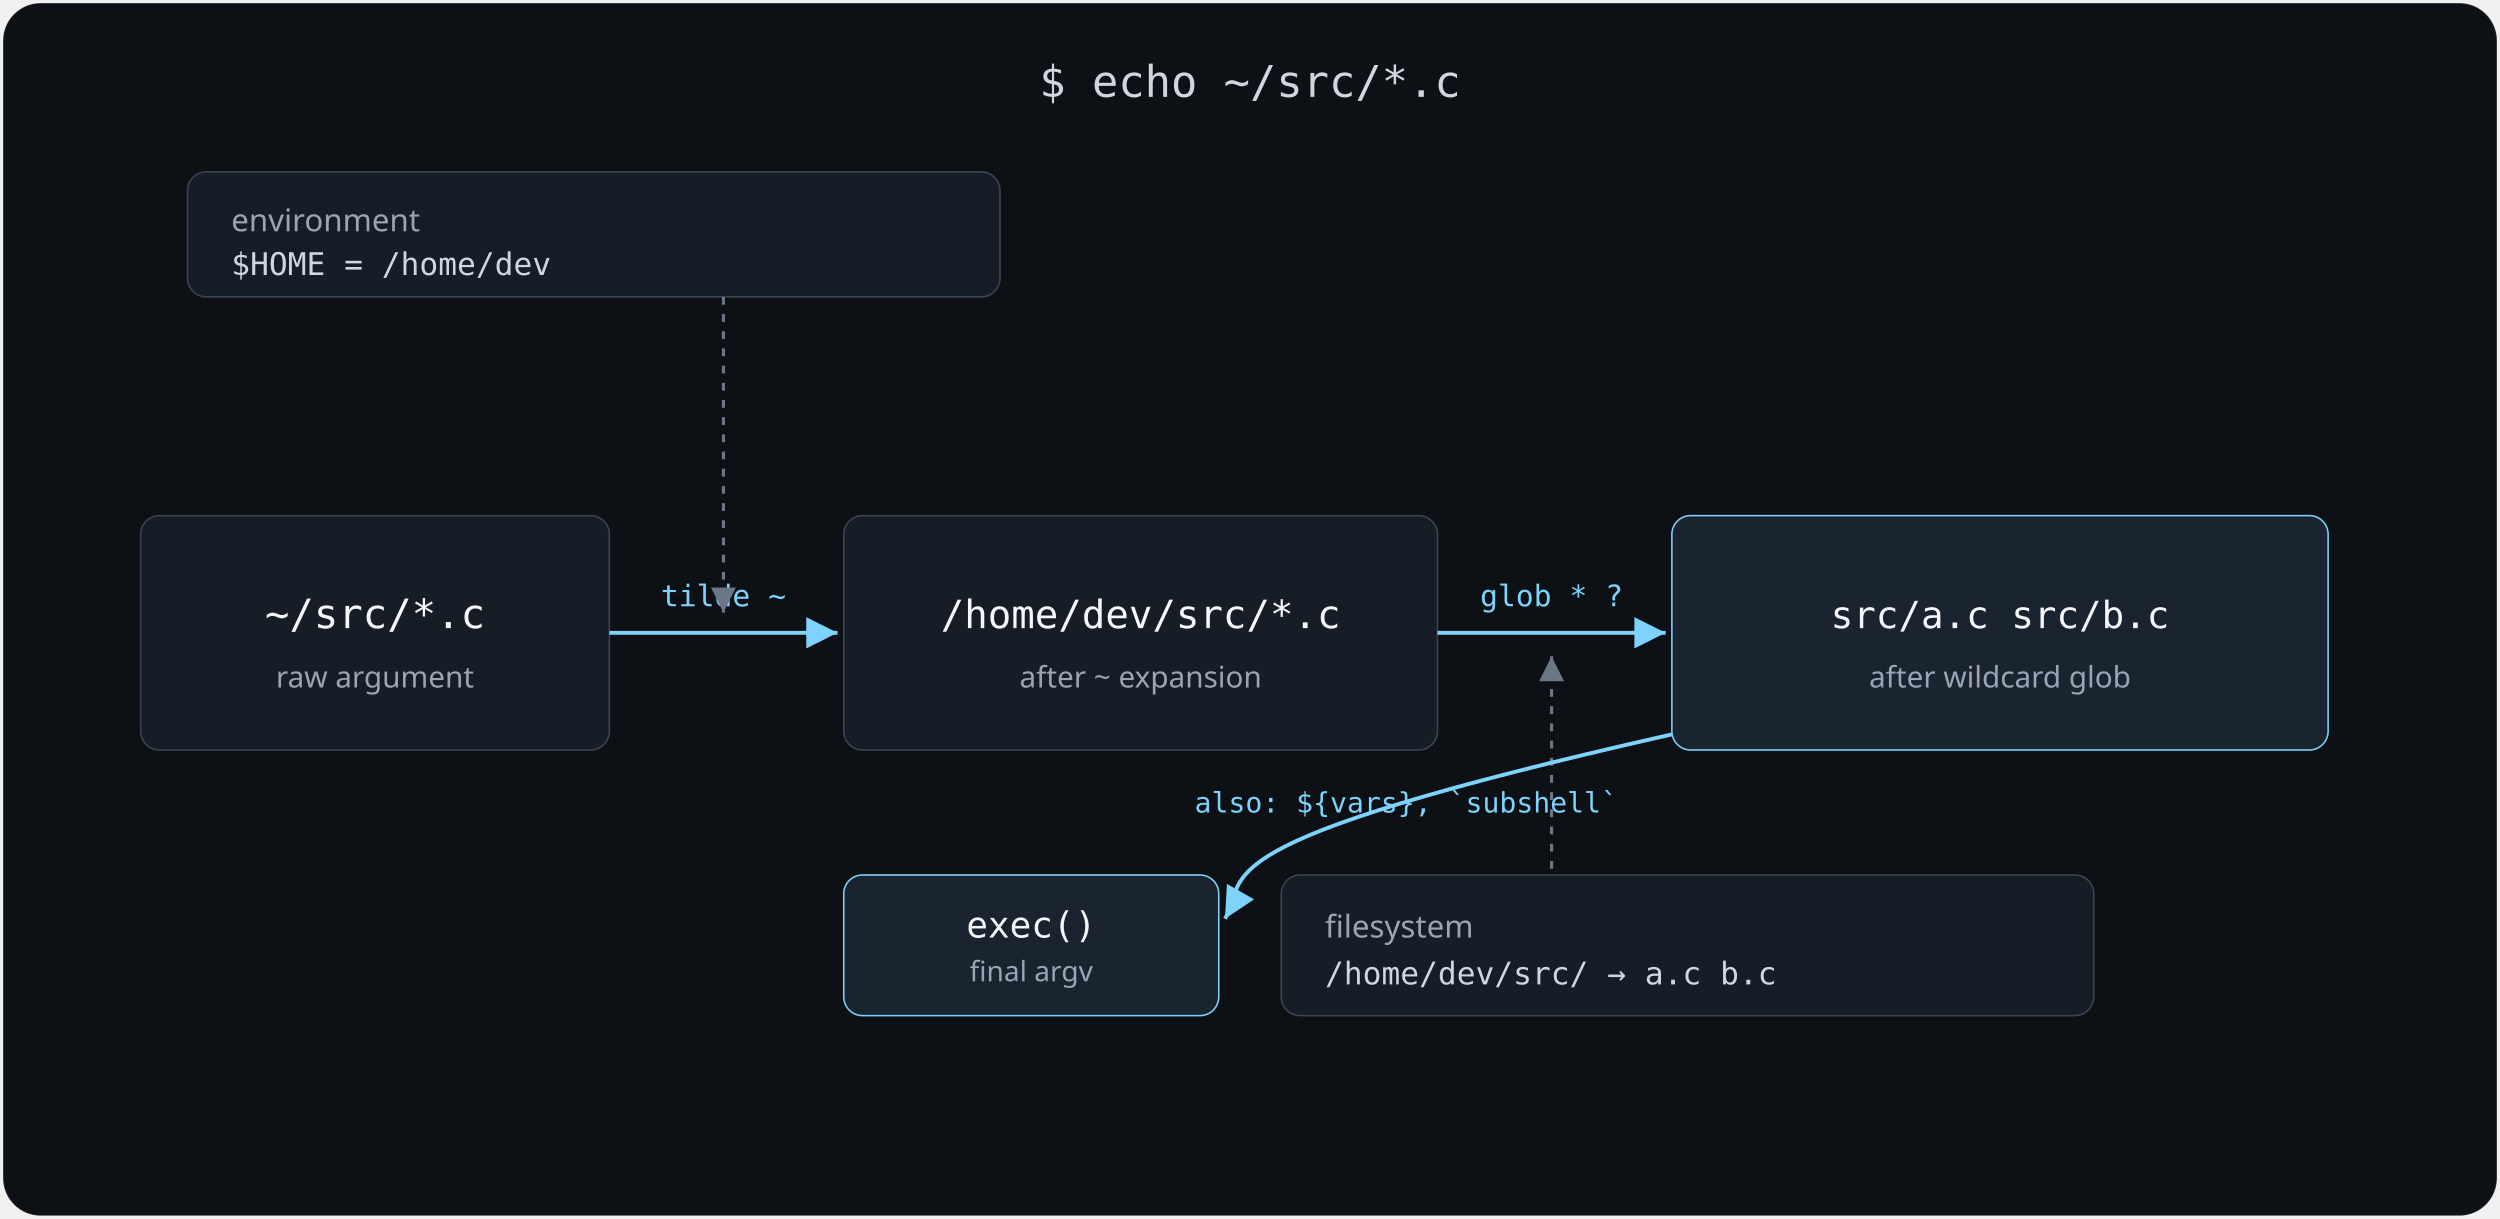
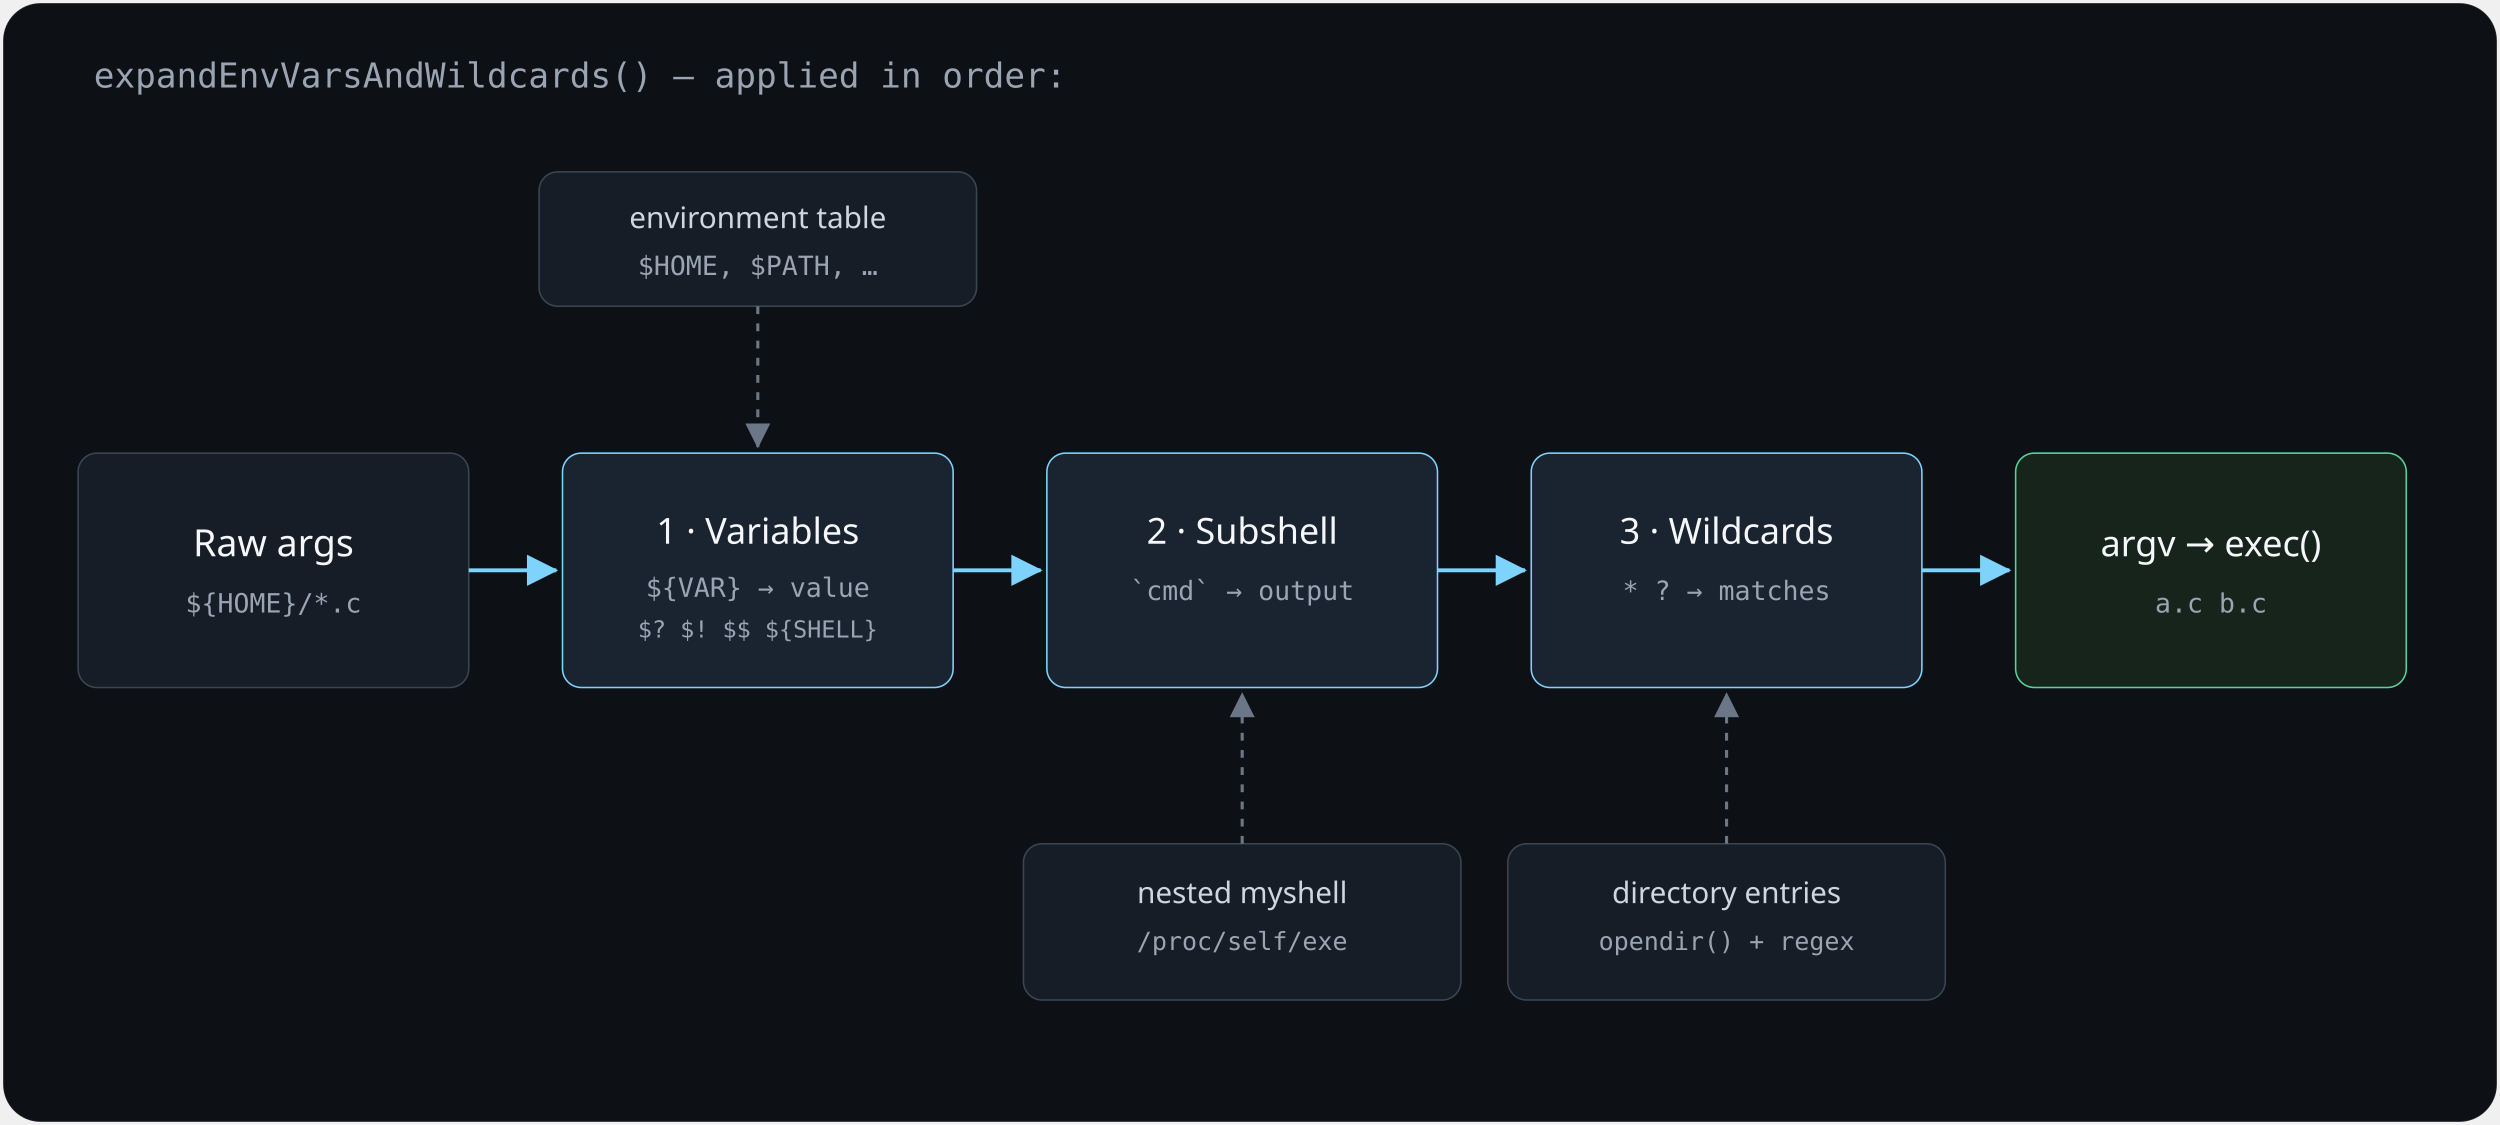
- <svg xmlns="http://www.w3.org/2000/svg" viewBox="0 0 1600 780" font-family="ui-sans-serif, system-ui, sans-serif">
+ <svg xmlns="http://www.w3.org/2000/svg" viewBox="0 0 1600 720" font-family="ui-sans-serif, system-ui, sans-serif">
  <defs>
-     <marker id="e_ah" markerWidth="12" markerHeight="12" refX="8" refY="4" orient="auto">
+     <marker id="e_ah" markerWidth="11" markerHeight="11" refX="7.5" refY="4" orient="auto">
      <path d="M0,0 L8,4 L0,8 Z" fill="#7dd3fc" />
    </marker>
-     <marker id="e_ahm" markerWidth="12" markerHeight="12" refX="8" refY="4" orient="auto">
+     <marker id="e_ahm" markerWidth="11" markerHeight="11" refX="7.5" refY="4" orient="auto">
      <path d="M0,0 L8,4 L0,8 Z" fill="#6b7686" />
    </marker>
  </defs>
-   <rect x="2" y="2" width="1596" height="776" rx="24" fill="#0d1014" stroke="#ffffff" stroke-opacity="0.08" />
-   <text x="800" y="62" text-anchor="middle" font-size="28" fill="#cfd6e0" font-family="ui-monospace, Menlo, monospace">$ echo ~/src/*.c</text>
-   <rect x="120" y="110" width="520" height="80" rx="12" fill="#161d26" stroke="#3a4554" />
-   <text x="148" y="148" font-size="20" fill="#9aa4b2">environment</text>
-   <text x="148" y="176" font-size="20" fill="#cfd6e0" font-family="ui-monospace, Menlo, monospace">$HOME = /home/dev</text>
-   <rect x="820" y="560" width="520" height="90" rx="12" fill="#161d26" stroke="#3a4554" />
-   <text x="848" y="600" font-size="20" fill="#9aa4b2">filesystem</text>
-   <text x="848" y="630" font-size="20" fill="#cfd6e0" font-family="ui-monospace, Menlo, monospace">/home/dev/src/ → a.c b.c</text>
-   <rect x="90" y="330" width="300" height="150" rx="12" fill="#161d26" stroke="#3a4554" />
-   <text x="240" y="402" text-anchor="middle" font-size="26" fill="#f5f7fa" font-family="ui-monospace, Menlo, monospace">~/src/*.c</text>
-   <text x="240" y="440" text-anchor="middle" font-size="19" fill="#9aa4b2">raw argument</text>
-   <rect x="540" y="330" width="380" height="150" rx="12" fill="#161d26" stroke="#3a4554" />
-   <text x="730" y="402" text-anchor="middle" font-size="25" fill="#f5f7fa" font-family="ui-monospace, Menlo, monospace">/home/dev/src/*.c</text>
-   <text x="730" y="440" text-anchor="middle" font-size="19" fill="#9aa4b2">after ~ expansion</text>
-   <rect x="1070" y="330" width="420" height="150" rx="12" fill="#1a2330" stroke="#7dd3fc" />
-   <text x="1280" y="402" text-anchor="middle" font-size="24" fill="#f5f7fa" font-family="ui-monospace, Menlo, monospace">src/a.c  src/b.c</text>
-   <text x="1280" y="440" text-anchor="middle" font-size="19" fill="#9aa4b2">after wildcard glob</text>
-   <line x1="390" y1="405" x2="536" y2="405" stroke="#7dd3fc" stroke-width="2.5" marker-end="url(#e_ah)" />
-   <text x="463" y="388" text-anchor="middle" font-size="19" fill="#7dd3fc" font-family="ui-monospace, Menlo, monospace">tilde ~</text>
-   <line x1="920" y1="405" x2="1066" y2="405" stroke="#7dd3fc" stroke-width="2.5" marker-end="url(#e_ah)" />
-   <text x="993" y="388" text-anchor="middle" font-size="19" fill="#7dd3fc" font-family="ui-monospace, Menlo, monospace">glob * ?</text>
-   <line x1="463" y1="190" x2="463" y2="392" stroke="#6b7686" stroke-width="2" stroke-dasharray="5 6" marker-end="url(#e_ahm)" />
-   <line x1="993" y1="556" x2="993" y2="420" stroke="#6b7686" stroke-width="2" stroke-dasharray="5 6" marker-end="url(#e_ahm)" />
-   <line x1="1280" y1="480" x2="1280" y2="556" stroke="#7dd3fc" stroke-width="2.5" marker-end="url(#e_ah)" opacity="0" />
-   <rect x="1080" y="560" width="0" height="0" />
-   <rect x="540" y="560" width="240" height="90" rx="12" fill="#1a2330" stroke="#7dd3fc" />
-   <text x="660" y="600" text-anchor="middle" font-size="23" fill="#f5f7fa" font-family="ui-monospace, Menlo, monospace">exec()</text>
-   <text x="660" y="628" text-anchor="middle" font-size="18" fill="#9aa4b2">final argv</text>
-   <path d="M1070 470 C 760 540, 800 560, 784 588" fill="none" stroke="#7dd3fc" stroke-width="2.5" marker-end="url(#e_ah)" />
-   <text x="900" y="520" text-anchor="middle" font-size="18" fill="#7dd3fc" font-family="ui-monospace, Menlo, monospace">also: ${vars}, `subshell`</text>
+   <rect x="2" y="2" width="1596" height="716" rx="24" fill="#0d1014" stroke="#ffffff" stroke-opacity="0.08" />
+   <text x="60" y="56" font-size="22" fill="#9aa4b2" font-family="ui-monospace, Menlo, monospace">expandEnvVarsAndWildcards()  —  applied in order:</text>
+   <g>
+     <rect x="50" y="290" width="250" height="150" rx="12" fill="#161d26" stroke="#3a4554" />
+     <text x="175" y="356" text-anchor="middle" font-size="24" fill="#f5f7fa">Raw args</text>
+     <text x="175" y="392" text-anchor="middle" font-size="17" fill="#9aa4b2" font-family="ui-monospace, Menlo, monospace">${HOME}/*.c</text>
+     <rect x="360" y="290" width="250" height="150" rx="12" fill="#1a2330" stroke="#7dd3fc" />
+     <text x="485" y="348" text-anchor="middle" font-size="23" fill="#f5f7fa">1 · Variables</text>
+     <text x="485" y="382" text-anchor="middle" font-size="17" fill="#9aa4b2" font-family="ui-monospace, Menlo, monospace">${VAR} → value</text>
+     <text x="485" y="408" text-anchor="middle" font-size="15" fill="#9aa4b2" font-family="ui-monospace, Menlo, monospace">$? $! $$ ${SHELL}</text>
+     <rect x="670" y="290" width="250" height="150" rx="12" fill="#1a2330" stroke="#7dd3fc" />
+     <text x="795" y="348" text-anchor="middle" font-size="23" fill="#f5f7fa">2 · Subshell</text>
+     <text x="795" y="384" text-anchor="middle" font-size="17" fill="#9aa4b2" font-family="ui-monospace, Menlo, monospace">`cmd` → output</text>
+     <rect x="980" y="290" width="250" height="150" rx="12" fill="#1a2330" stroke="#7dd3fc" />
+     <text x="1105" y="348" text-anchor="middle" font-size="23" fill="#f5f7fa">3 · Wildcards</text>
+     <text x="1105" y="384" text-anchor="middle" font-size="17" fill="#9aa4b2" font-family="ui-monospace, Menlo, monospace">* ? → matches</text>
+     <rect x="1290" y="290" width="250" height="150" rx="12" fill="#16241c" stroke="#5ad19a" />
+     <text x="1415" y="356" text-anchor="middle" font-size="23" fill="#f5f7fa">argv → exec()</text>
+     <text x="1415" y="392" text-anchor="middle" font-size="17" fill="#9aa4b2" font-family="ui-monospace, Menlo, monospace">a.c  b.c</text>
+   </g>
+   <g stroke="#7dd3fc" stroke-width="2.5">
+     <line x1="300" y1="365" x2="356" y2="365" marker-end="url(#e_ah)" />
+     <line x1="610" y1="365" x2="666" y2="365" marker-end="url(#e_ah)" />
+     <line x1="920" y1="365" x2="976" y2="365" marker-end="url(#e_ah)" />
+     <line x1="1230" y1="365" x2="1286" y2="365" marker-end="url(#e_ah)" />
+   </g>
+   <rect x="345" y="110" width="280" height="86" rx="12" fill="#161d26" stroke="#3a4554" />
+   <text x="485" y="146" text-anchor="middle" font-size="19" fill="#cfd6e0">environment table</text>
+   <text x="485" y="176" text-anchor="middle" font-size="17" fill="#9aa4b2" font-family="ui-monospace, Menlo, monospace">$HOME, $PATH, …</text>
+   <line x1="485" y1="196" x2="485" y2="286" stroke="#6b7686" stroke-width="2" stroke-dasharray="5 6" marker-end="url(#e_ahm)" />
+   <rect x="655" y="540" width="280" height="100" rx="12" fill="#161d26" stroke="#3a4554" />
+   <text x="795" y="578" text-anchor="middle" font-size="19" fill="#cfd6e0">nested myshell</text>
+   <text x="795" y="608" text-anchor="middle" font-size="16" fill="#9aa4b2" font-family="ui-monospace, Menlo, monospace">/proc/self/exe</text>
+   <line x1="795" y1="540" x2="795" y2="444" stroke="#6b7686" stroke-width="2" stroke-dasharray="5 6" marker-end="url(#e_ahm)" />
+   <rect x="965" y="540" width="280" height="100" rx="12" fill="#161d26" stroke="#3a4554" />
+   <text x="1105" y="578" text-anchor="middle" font-size="19" fill="#cfd6e0">directory entries</text>
+   <text x="1105" y="608" text-anchor="middle" font-size="16" fill="#9aa4b2" font-family="ui-monospace, Menlo, monospace">opendir() + regex</text>
+   <line x1="1105" y1="540" x2="1105" y2="444" stroke="#6b7686" stroke-width="2" stroke-dasharray="5 6" marker-end="url(#e_ahm)" />
</svg>
